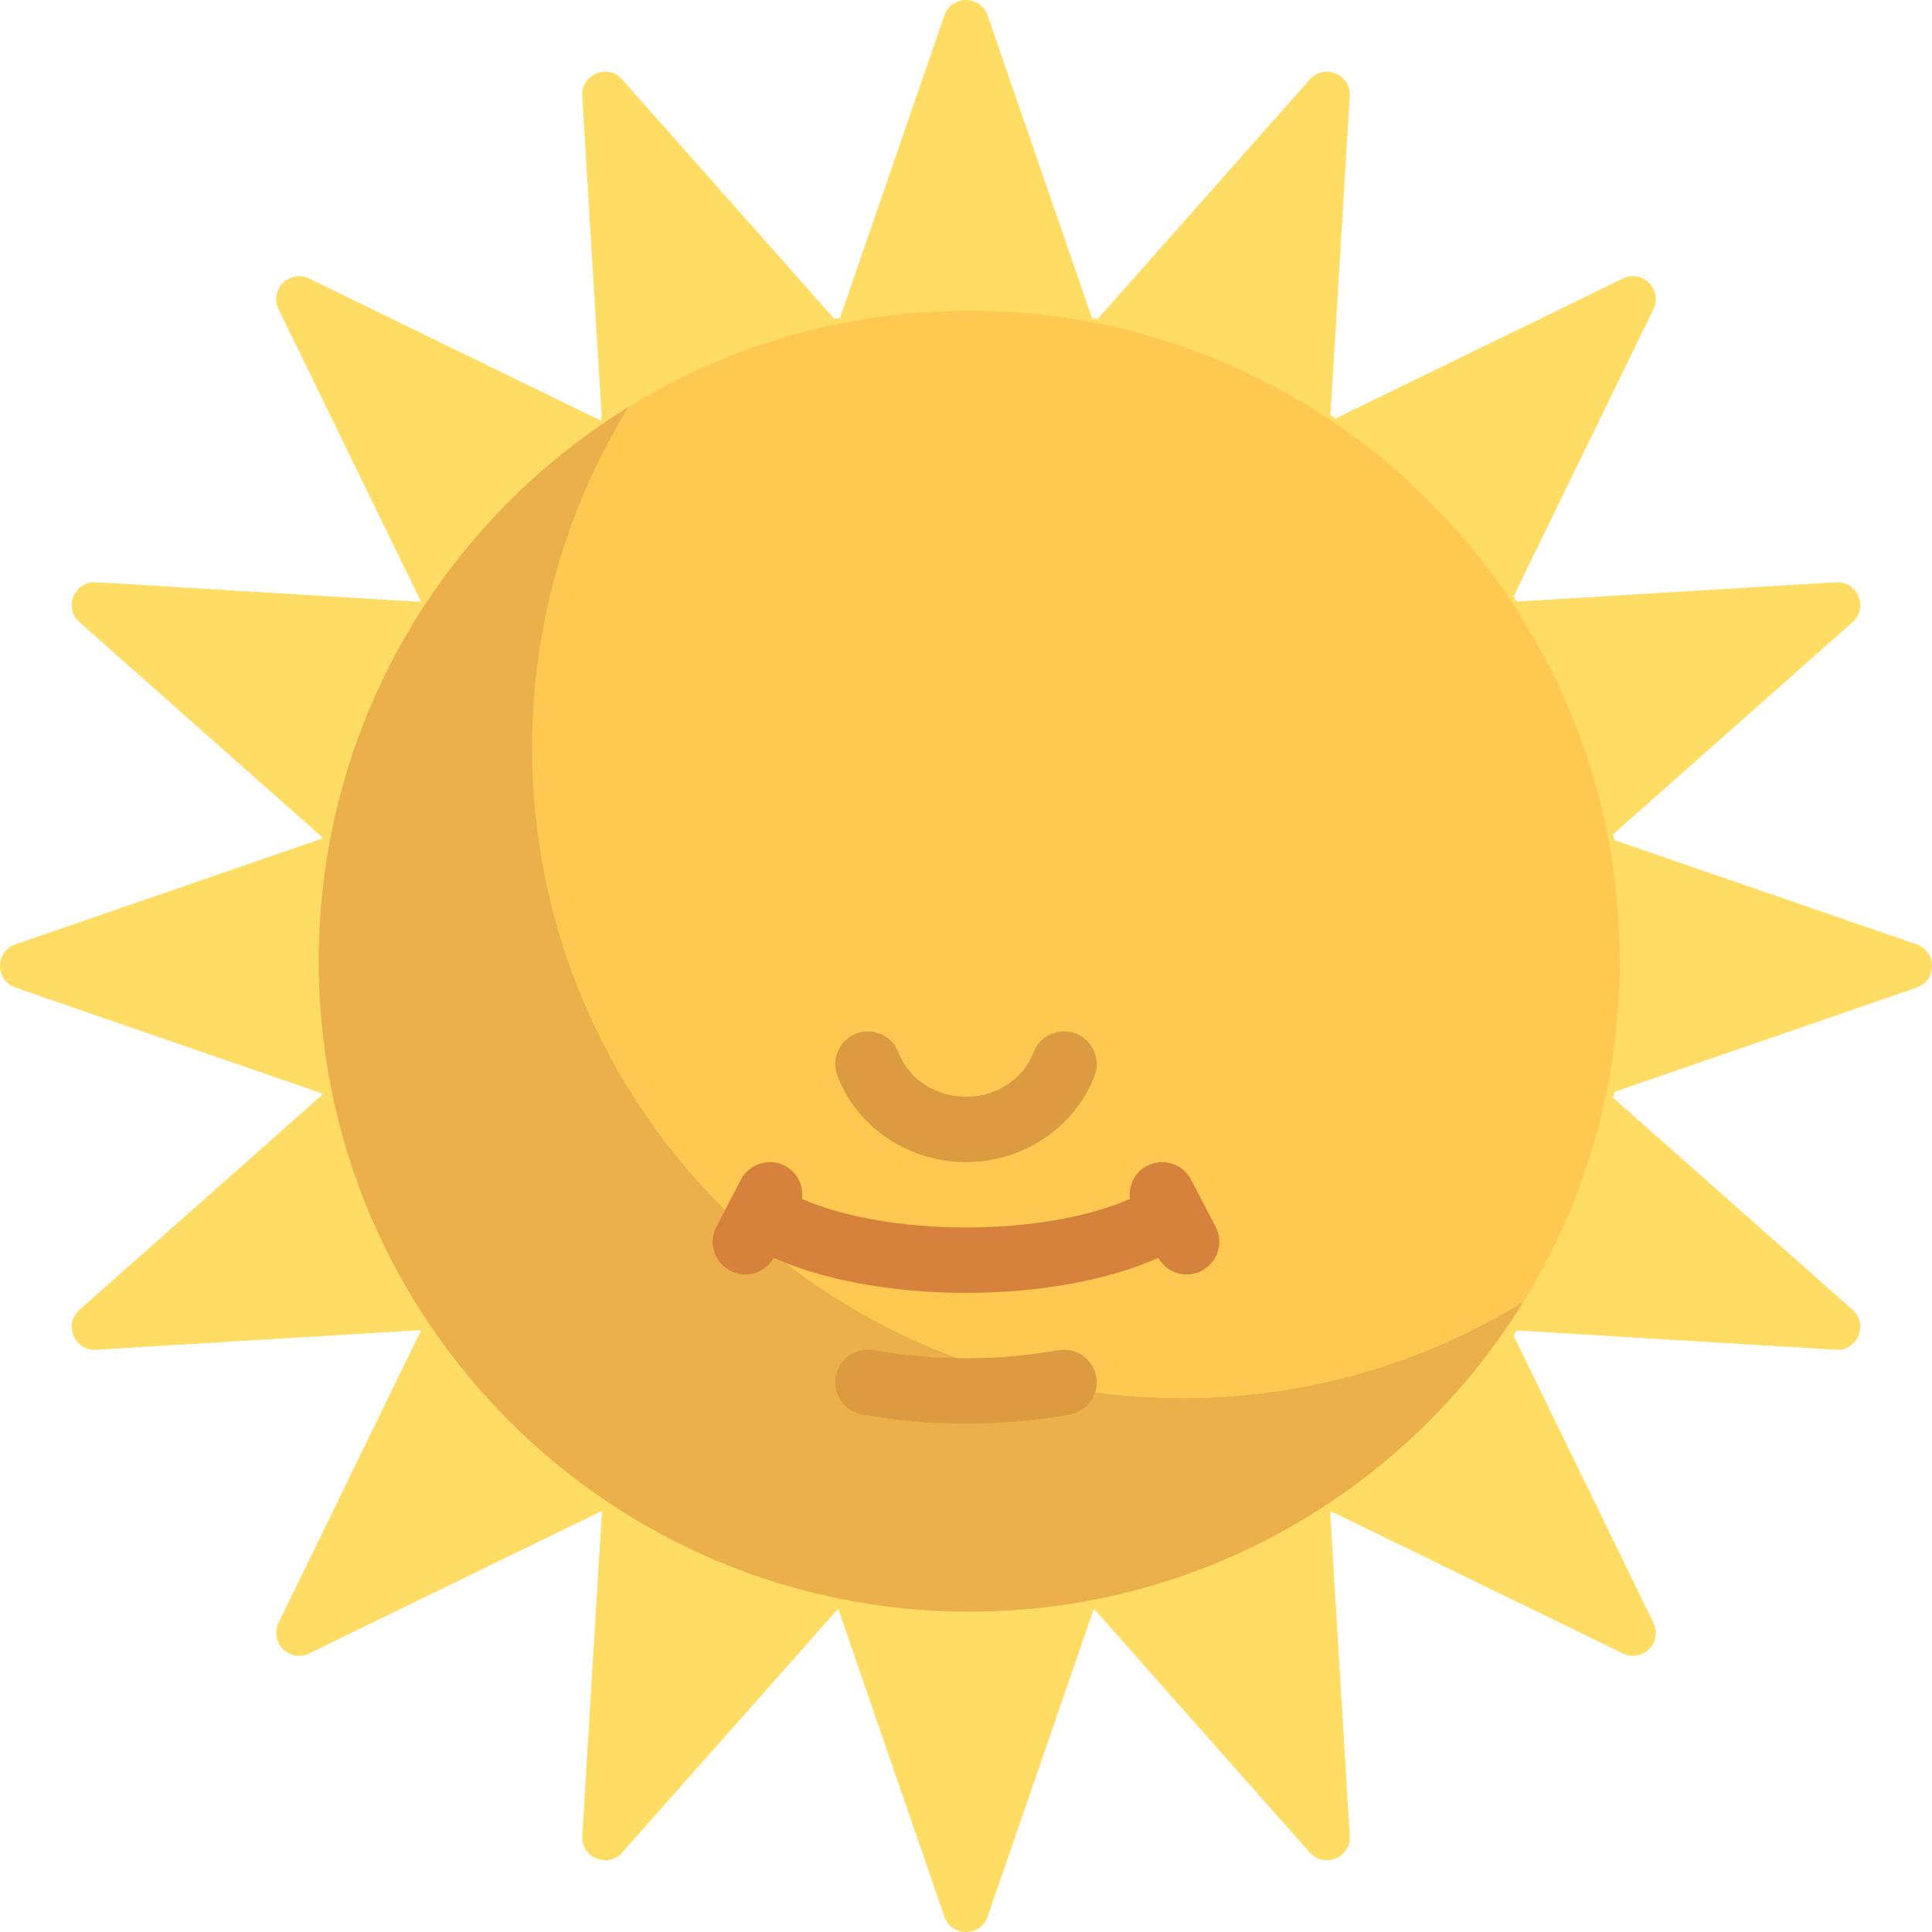
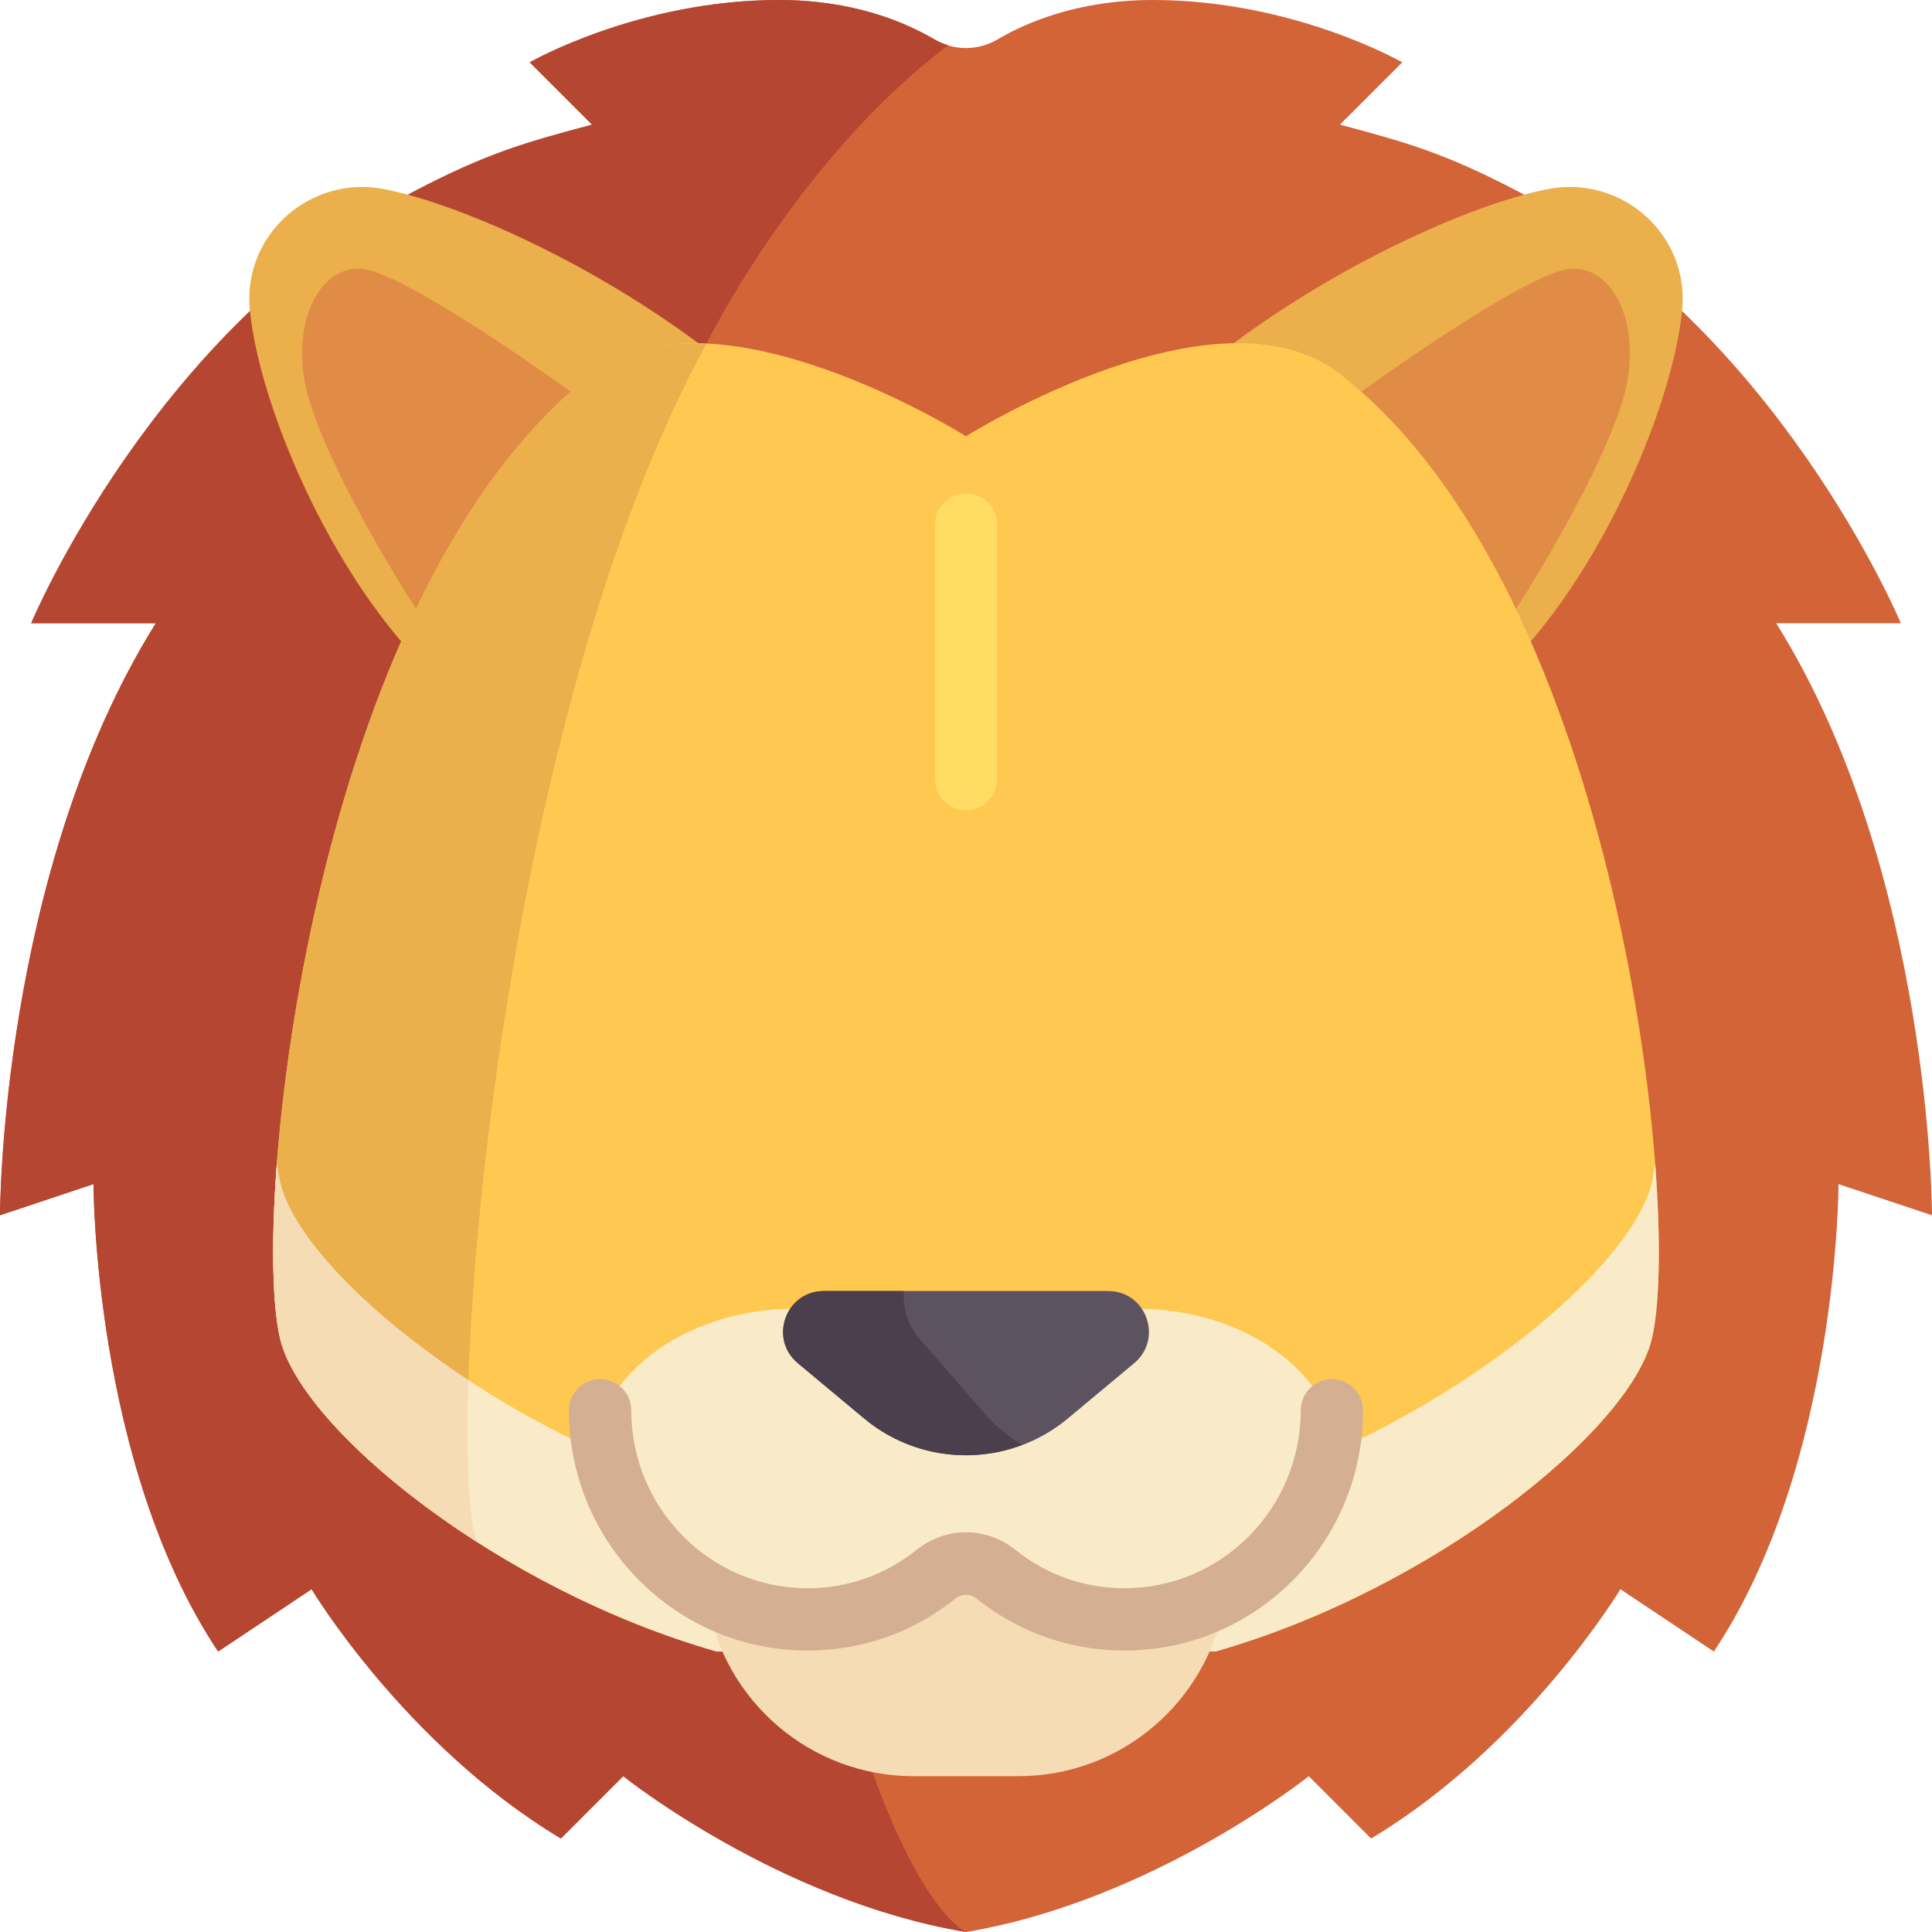
- <svg xmlns="http://www.w3.org/2000/svg" class="canvas-item cls-094-sun.svg" style="enable-background: new 0 0 512 512" name="094-sun.svg" xml:space="preserve" viewBox="0 0 512 512" y="0px" x="0px" version="1.1">
-   <path style="fill: #FFDC64" d="M289.372,84.201l-27.64-80.114c-1.88-5.448-9.584-5.448-11.464,0l-27.64,80.114l-1.541,0.306  l-56.195-63.438c-3.821-4.314-10.94-1.365-10.591,4.387l5.122,84.593l-0.105,1.458L81.923,73.818  c-5.181-2.523-10.629,2.925-8.106,8.106l37.689,77.395l-0.124,0.185l-85.927-5.203c-5.752-0.348-8.701,6.77-4.387,10.591  l64.438,57.081l-0.044,0.219L4.086,250.269c-5.448,1.88-5.448,9.584,0,11.464l81.377,28.076l0.044,0.219l-64.438,57.081  c-4.314,3.821-1.365,10.94,4.387,10.591l85.927-5.203l0.124,0.185l-37.689,77.395c-2.523,5.181,2.925,10.629,8.106,8.106  l77.395-37.689l0.185,0.124l-5.203,85.927c-0.348,5.752,6.77,8.701,10.591,4.387l57.081-64.438l0.219,0.043l28.076,81.377  c1.88,5.448,9.584,5.448,11.464,0l28.076-81.377l0.219-0.043l57.081,64.438c3.821,4.314,10.94,1.365,10.591-4.387l-5.203-85.927  l1.387,0.461l76.194,37.104c5.181,2.523,10.629-2.925,8.106-8.106l-37.104-76.194l0.873-1.306l84.593,5.122  c5.752,0.348,8.701-6.77,4.387-10.591l-63.438-56.195l0.306-1.541l80.114-27.64c5.448-1.88,5.448-9.584,0-11.464l-80.114-27.64  l-0.306-1.541l63.438-56.195c4.314-3.821,1.365-10.94-4.387-10.591l-84.593,5.122l-0.873-1.306l37.104-76.194  c2.523-5.181-2.925-10.629-8.106-8.106l-76.194,37.104l-1.306-0.873l5.122-84.593c0.348-5.752-6.77-8.701-10.591-4.387  l-56.195,63.438" />
-   <circle style="fill: #FFC850" r="172.38" cy="254.711" cx="256.86" />
-   <path style="fill: #EBAF4B" d="M313.394,370.557c-95.205,0-172.384-77.179-172.384-172.384c0-33.117,9.357-64.04,25.545-90.305  c-49.242,30.348-82.079,84.751-82.079,146.839c0,95.205,77.179,172.384,172.384,172.384c62.088,0,116.491-32.838,146.839-82.079  C377.434,361.2,346.511,370.557,313.394,370.557z" />
-   <g>
-     <path style="fill: #DC9B41" d="M256,307.974c-15.201,0-28.897-9.212-34.086-22.916c-1.696-4.475,0.558-9.474,5.033-11.175   c4.466-1.692,9.47,0.567,11.166,5.033c2.656,7.021,9.846,11.733,17.887,11.733c8.041,0,15.231-4.712,17.887-11.733   c1.696-4.466,6.683-6.725,11.166-5.033c4.475,1.7,6.729,6.7,5.033,11.175C284.897,298.762,271.201,307.974,256,307.974z" />
-     <path style="fill: #DC9B41" d="M256,377.272c-9.424,0-18.686-0.812-27.53-2.411c-4.708-0.854-7.833-5.363-6.979-10.075   c0.854-4.695,5.38-7.833,10.066-6.979c15.658,2.842,33.228,2.842,48.886,0c4.691-0.854,9.212,2.284,10.066,6.979   c0.854,4.712-2.271,9.22-6.979,10.075C274.686,376.46,265.424,377.272,256,377.272z" />
-   </g>
-   <path style="fill: #D7823C" d="M322.151,325.079l-6.497-12.452c-2.212-4.238-7.457-5.888-11.686-3.671  c-3.311,1.729-4.967,5.286-4.515,8.786c-10.969,4.774-26.759,7.557-43.453,7.557s-32.484-2.784-43.453-7.557  c0.452-3.5-1.204-7.057-4.515-8.786c-4.225-2.208-9.466-0.567-11.686,3.671l-6.497,12.452c-2.212,4.246-0.567,9.474,3.676,11.691  c1.277,0.668,2.648,0.981,3.997,0.981c3.025,0,5.918-1.611,7.506-4.397c13.313,5.924,31.483,9.269,50.972,9.269  s37.659-3.346,50.972-9.269c1.588,2.785,4.482,4.397,7.506,4.397c1.349,0,2.72-0.313,3.997-0.981  C322.717,334.553,324.363,329.325,322.151,325.079z" />
+ <svg xmlns="http://www.w3.org/2000/svg" class="canvas-item cls-161-lion.svg" style="enable-background: new 0 0 512.001 512.001" name="161-lion.svg" xml:space="preserve" viewBox="0 0 512.001 512.001" y="0px" x="0px" version="1.1">
+   <path style="fill: #D26437" d="M256.005,12.733c2.886-0.001,5.772-0.767,8.372-2.298C272.375,5.726,286.098,0,305.547,0  c37.319,0,66.067,16.516,66.067,16.516l-16.516,16.516c17.752,4.734,27.871,7.57,47.369,17.786  c68.569,35.927,101.276,114.343,101.276,114.343h-33.032C512,231.226,512,322.065,512,322.065l-24.774-8.258  c0,0,0,74.323-33.032,123.871l-24.774-16.516c0,0-24.774,41.29-66.065,66.065l-16.516-16.516c0,0-41.29,33.032-90.839,41.29  c-49.548-8.258-90.839-41.29-90.839-41.29l-16.516,16.516c-41.29-24.774-66.065-66.065-66.065-66.065l-24.774,16.516  C24.775,388.13,24.775,313.807,24.775,313.807l-24.774,8.258c0,0,0-90.839,41.29-156.903H8.259c0,0,32.707-78.416,101.276-114.343  c19.498-10.216,29.617-13.052,47.369-17.786l-16.516-16.516c0,0,28.747-16.516,66.067-16.516c19.449,0,33.172,5.726,41.17,10.436  c2.6,1.531,5.486,2.297,8.372,2.298" />
+   <path style="fill: #B44632" d="M187.22,91.077c0,0,23.877-48.754,64.061-79.097c-1.255-0.379-2.491-0.858-3.657-1.544  C239.627,5.726,225.904,0,206.455,0c-37.319,0-66.067,16.516-66.067,16.516l16.516,16.516c-17.752,4.734-27.871,7.57-47.369,17.786  C40.966,86.745,8.259,165.161,8.259,165.161h33.032c-41.29,66.065-41.29,156.904-41.29,156.904l24.774-8.258  c0,0,0,74.323,33.032,123.871l24.774-16.516c0,0,24.774,41.29,66.065,66.065l16.516-16.516c0,0,41.29,33.032,90.839,41.29  C256.001,512,196.13,487.226,187.22,91.077z" />
+   <path style="fill: #EBAF4B" d="M410.232,50.111c19.546-3.79,37.454,12.093,35.567,31.913c-2.343,24.606-20.422,67.997-45.196,93.546  l-79.57-80.086C351.522,71.282,389.392,54.152,410.232,50.111z" />
+   <path style="fill: #E18C46" d="M342.607,117.198c25.356-19.382,62.841-44.879,73.223-45.922  c11.932-1.199,19.371,15.26,14.706,33.023c-4.05,15.422-19.498,43.71-34.876,66.296L342.607,117.198z" />
+   <path style="fill: #EBAF4B" d="M101.77,50.111c-19.546-3.79-37.454,12.093-35.567,31.913c2.343,24.606,20.422,67.997,45.196,93.546  l79.57-80.086C160.48,71.282,122.61,54.152,101.77,50.111z" />
+   <path style="fill: #E18C46" d="M169.395,117.198c-25.356-19.382-62.841-44.879-73.223-45.922  c-11.932-1.199-19.371,15.26-14.706,33.023c4.05,15.422,19.498,43.71,34.876,66.296L169.395,117.198z" />
+   <path style="fill: #FFC850" d="M355.098,99.097c-32.593-25.35-99.097,16.516-99.097,16.516s-66.504-41.866-99.097-16.516  c-74.323,57.806-90.839,222.968-82.581,256c6.009,24.034,57.806,66.065,115.613,82.581h132.129  c57.806-16.516,109.604-58.546,115.613-82.581C445.936,322.065,429.42,156.903,355.098,99.097z" />
+   <path style="fill: #EBAF4B" d="M125.236,403.816c-6.343-39.607,8.658-215.343,61.984-312.739c-11.211-0.54-21.899,1.473-30.316,8.02  c-74.323,57.806-90.839,222.968-82.581,256c3.617,14.469,23.889,35.439,52.017,53.458  C125.916,406.944,125.478,405.326,125.236,403.816z" />
+   <path style="fill: #FAEBC8" d="M437.678,313.701c-6.009,24.034-57.806,66.065-115.613,82.581H189.936  c-57.806-16.516-109.604-58.546-115.613-82.581c-0.376-1.501-0.68-3.363-0.95-5.388c-1.635,21.488-1.146,38.401,0.95,46.784  c6.009,24.034,57.806,66.065,115.613,82.581h132.129c57.806-16.516,109.604-58.546,115.613-82.581  c2.096-8.383,2.585-25.296,0.95-46.784C438.359,310.337,438.054,312.199,437.678,313.701z" />
+   <path style="fill: #F5DCB4" d="M187.462,424.27c4.287,26.336,27.139,46.44,54.686,46.44h27.705  c27.433,0,50.211-19.938,54.633-46.113l-68.48-11.693L187.462,424.27z" />
+   <path style="fill: #FAEBC8" d="M301.42,346.839c-19.155,0-35.92,7.742-45.419,19.356c-9.499-11.614-26.265-19.356-45.419-19.356  c-29.645,0-53.677,18.486-53.677,41.29s24.032,41.29,53.677,41.29c19.155,0,35.92-7.742,45.419-19.356  c9.499,11.614,26.265,19.356,45.419,19.356c29.645,0,53.677-18.486,53.677-41.29S331.066,346.839,301.42,346.839z" />
+   <path style="fill: #D4AF91" d="M298.017,437.411c-14.427,0-28.016-4.782-39.298-13.827c-1.597-1.282-3.831-1.282-5.444,0  c-11.274,9.044-24.863,13.827-39.29,13.827c-34.855,0-63.21-28.56-63.21-63.665c0-4.56,3.694-8.258,8.258-8.258  s8.258,3.698,8.258,8.258c0,26,20.944,47.149,46.694,47.149c10.629,0,20.645-3.524,28.96-10.198c7.694-6.161,18.427-6.161,26.105,0  c8.323,6.673,18.339,10.198,28.968,10.198c25.75,0,46.694-21.149,46.694-47.149c0-4.56,3.694-8.258,8.258-8.258  s8.258,3.698,8.258,8.258C361.227,408.851,332.872,437.411,298.017,437.411z" />
+   <path style="fill: #5D5360" d="M211.445,361.269l17.541,14.625c15.648,13.046,38.383,13.046,54.03,0l17.541-14.624  c7.771-6.479,3.24-19.128-6.877-19.128c-22.403,0-52.954,0-75.358-0.001C208.205,342.141,203.674,354.79,211.445,361.269z" />
+   <path style="fill: #FFDC64" d="M256.001,214.71c-4.565,0-8.258-3.698-8.258-8.258v-67.419c0-4.56,3.694-8.258,8.258-8.258  s8.258,3.698,8.258,8.258v67.419C264.259,211.012,260.566,214.71,256.001,214.71z" />
+   <path style="fill: #4B3F4E" d="M260.953,374.633l-17.542-20.173c-2.924-3.363-4.101-7.929-3.9-12.319c-7.473,0-14.69,0-21.189,0  c-10.117,0-14.648,12.649-6.878,19.128l17.541,14.625c11.942,9.957,27.993,12.257,41.891,7.016  C267.386,380.768,264.009,378.147,260.953,374.633z" />
+   <path style="fill: #F5DCB4" d="M74.324,313.701c-0.376-1.501-0.68-3.363-0.95-5.388c-1.635,21.488-1.146,38.401,0.95,46.784  c3.617,14.469,23.889,35.438,52.017,53.458c-0.424-1.611-0.862-3.229-1.104-4.739c-1.26-7.866-1.661-21.163-1.104-38.088  C97.159,348.036,77.845,327.788,74.324,313.701z" />
  <g />
  <g />
  <g />
  <g />
  <g />
  <g />
  <g />
  <g />
  <g />
  <g />
  <g />
  <g />
  <g />
  <g />
  <g />
</svg>
